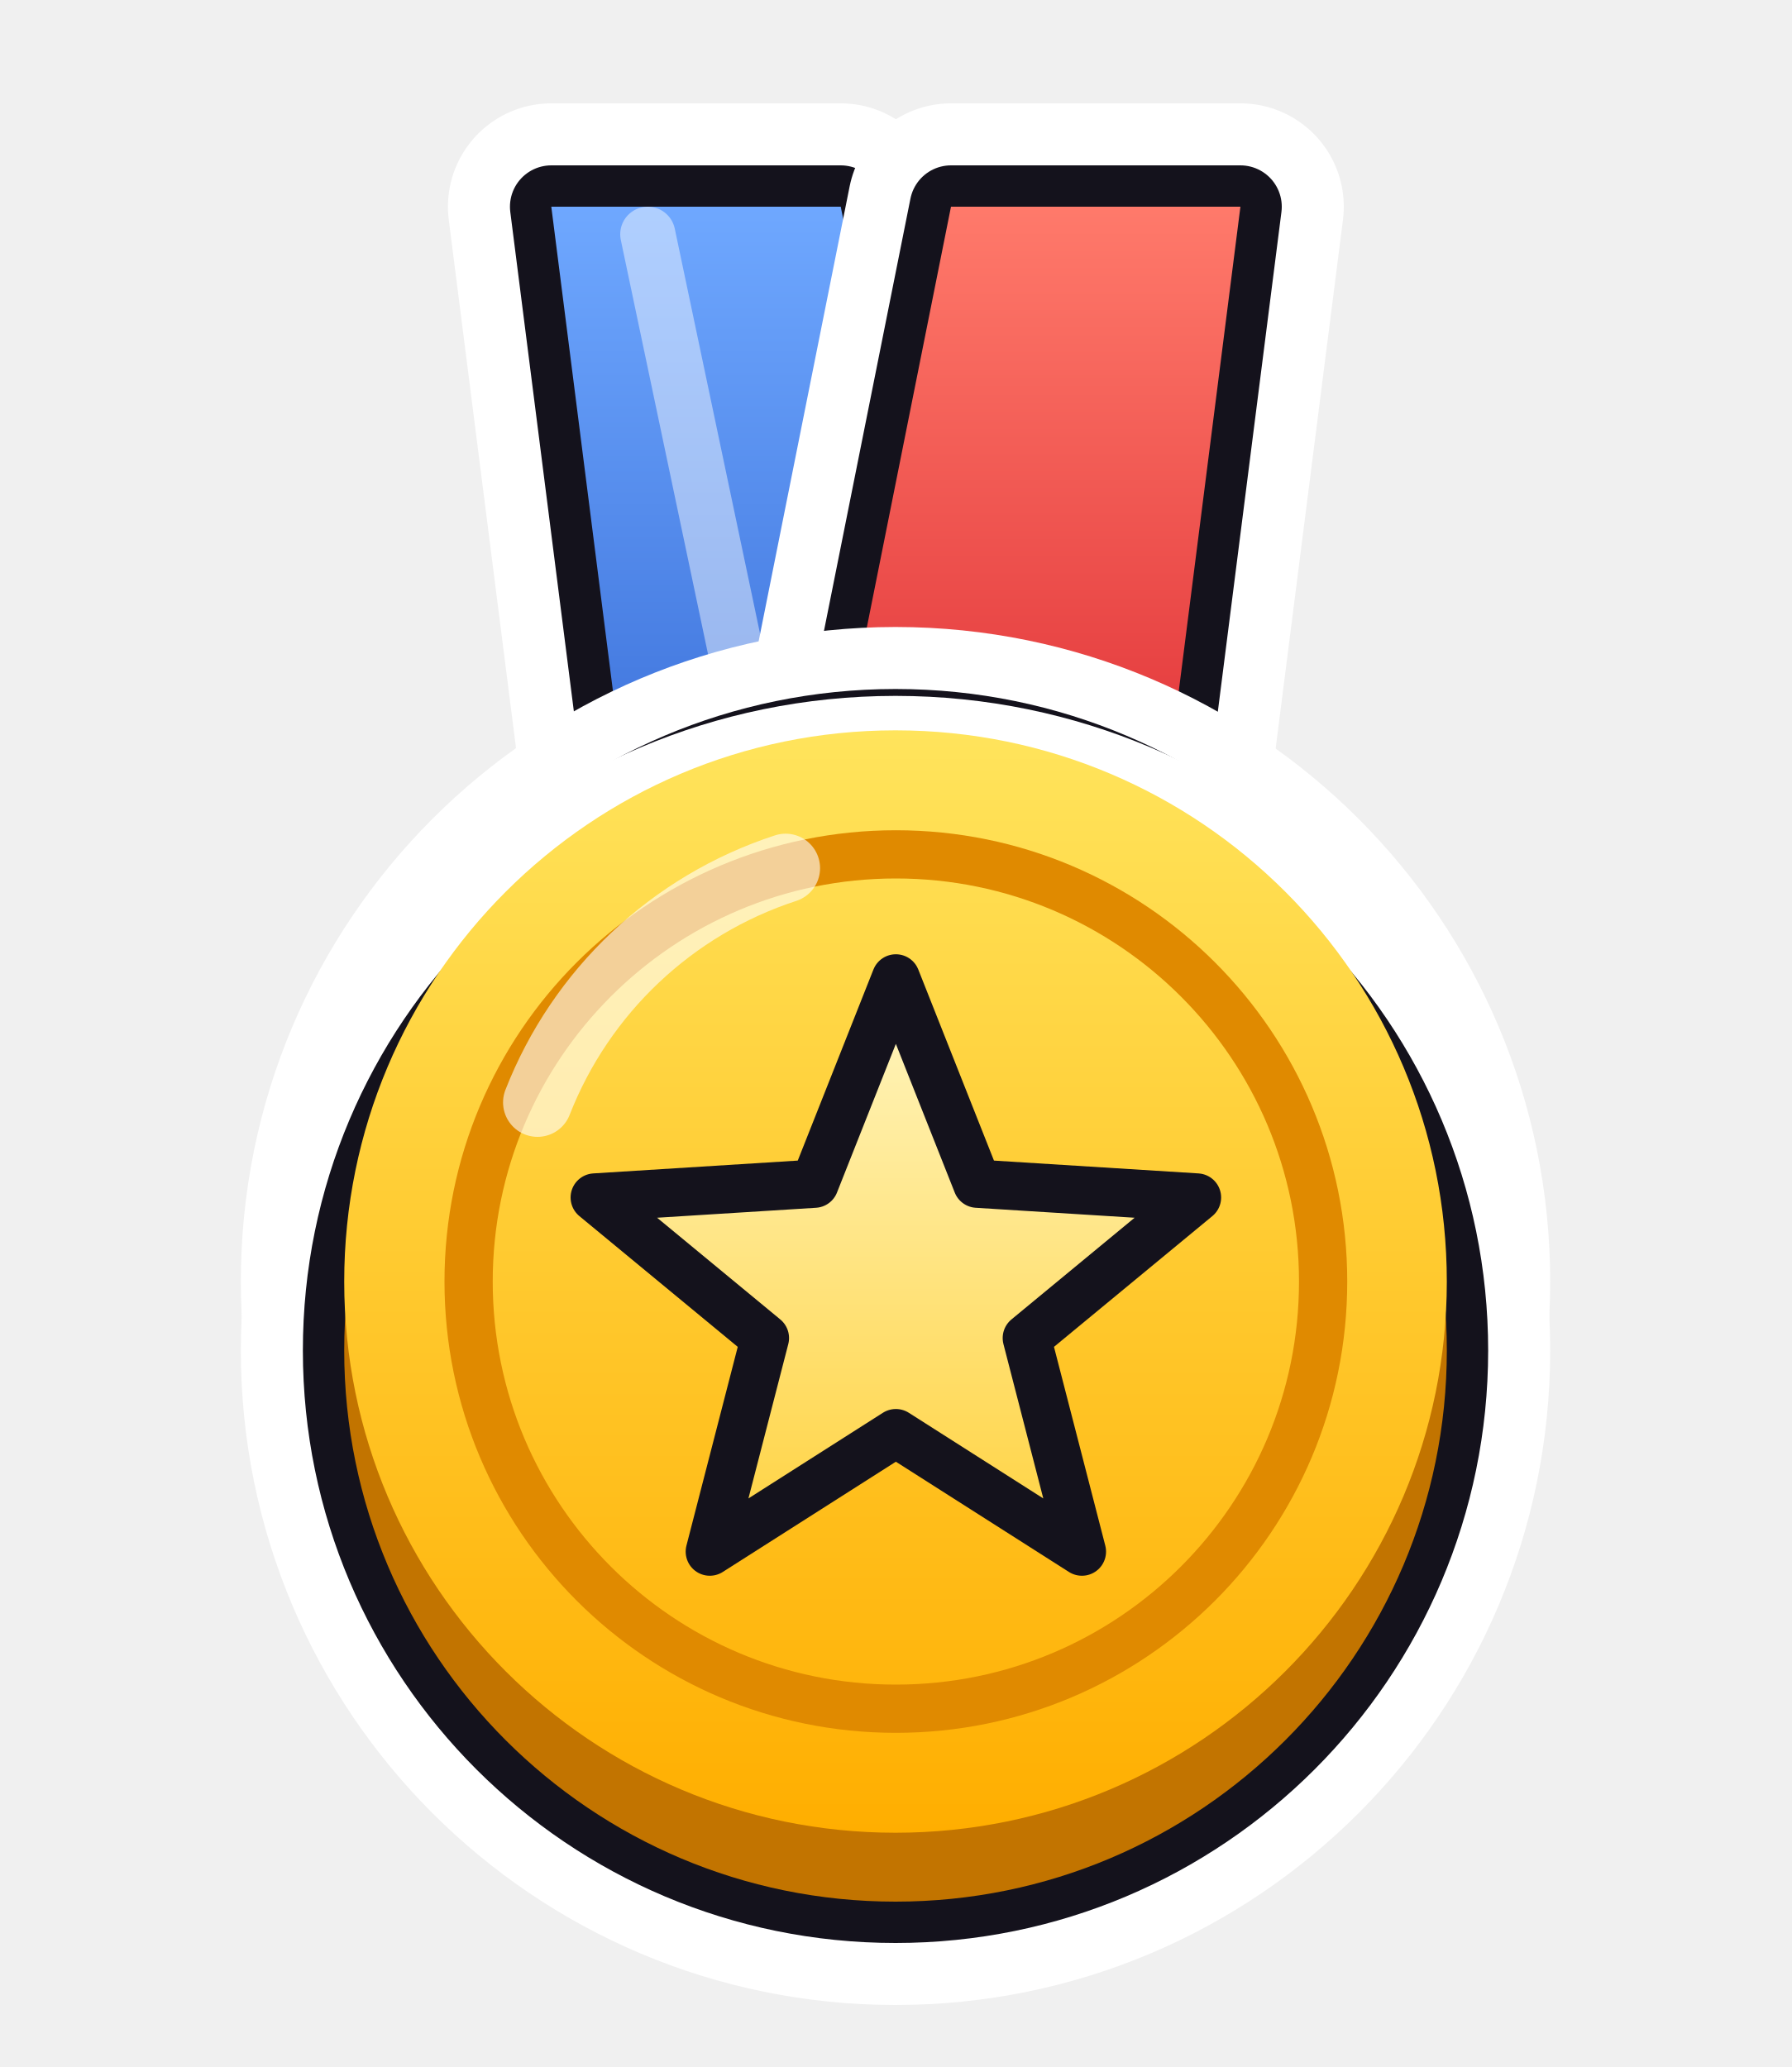
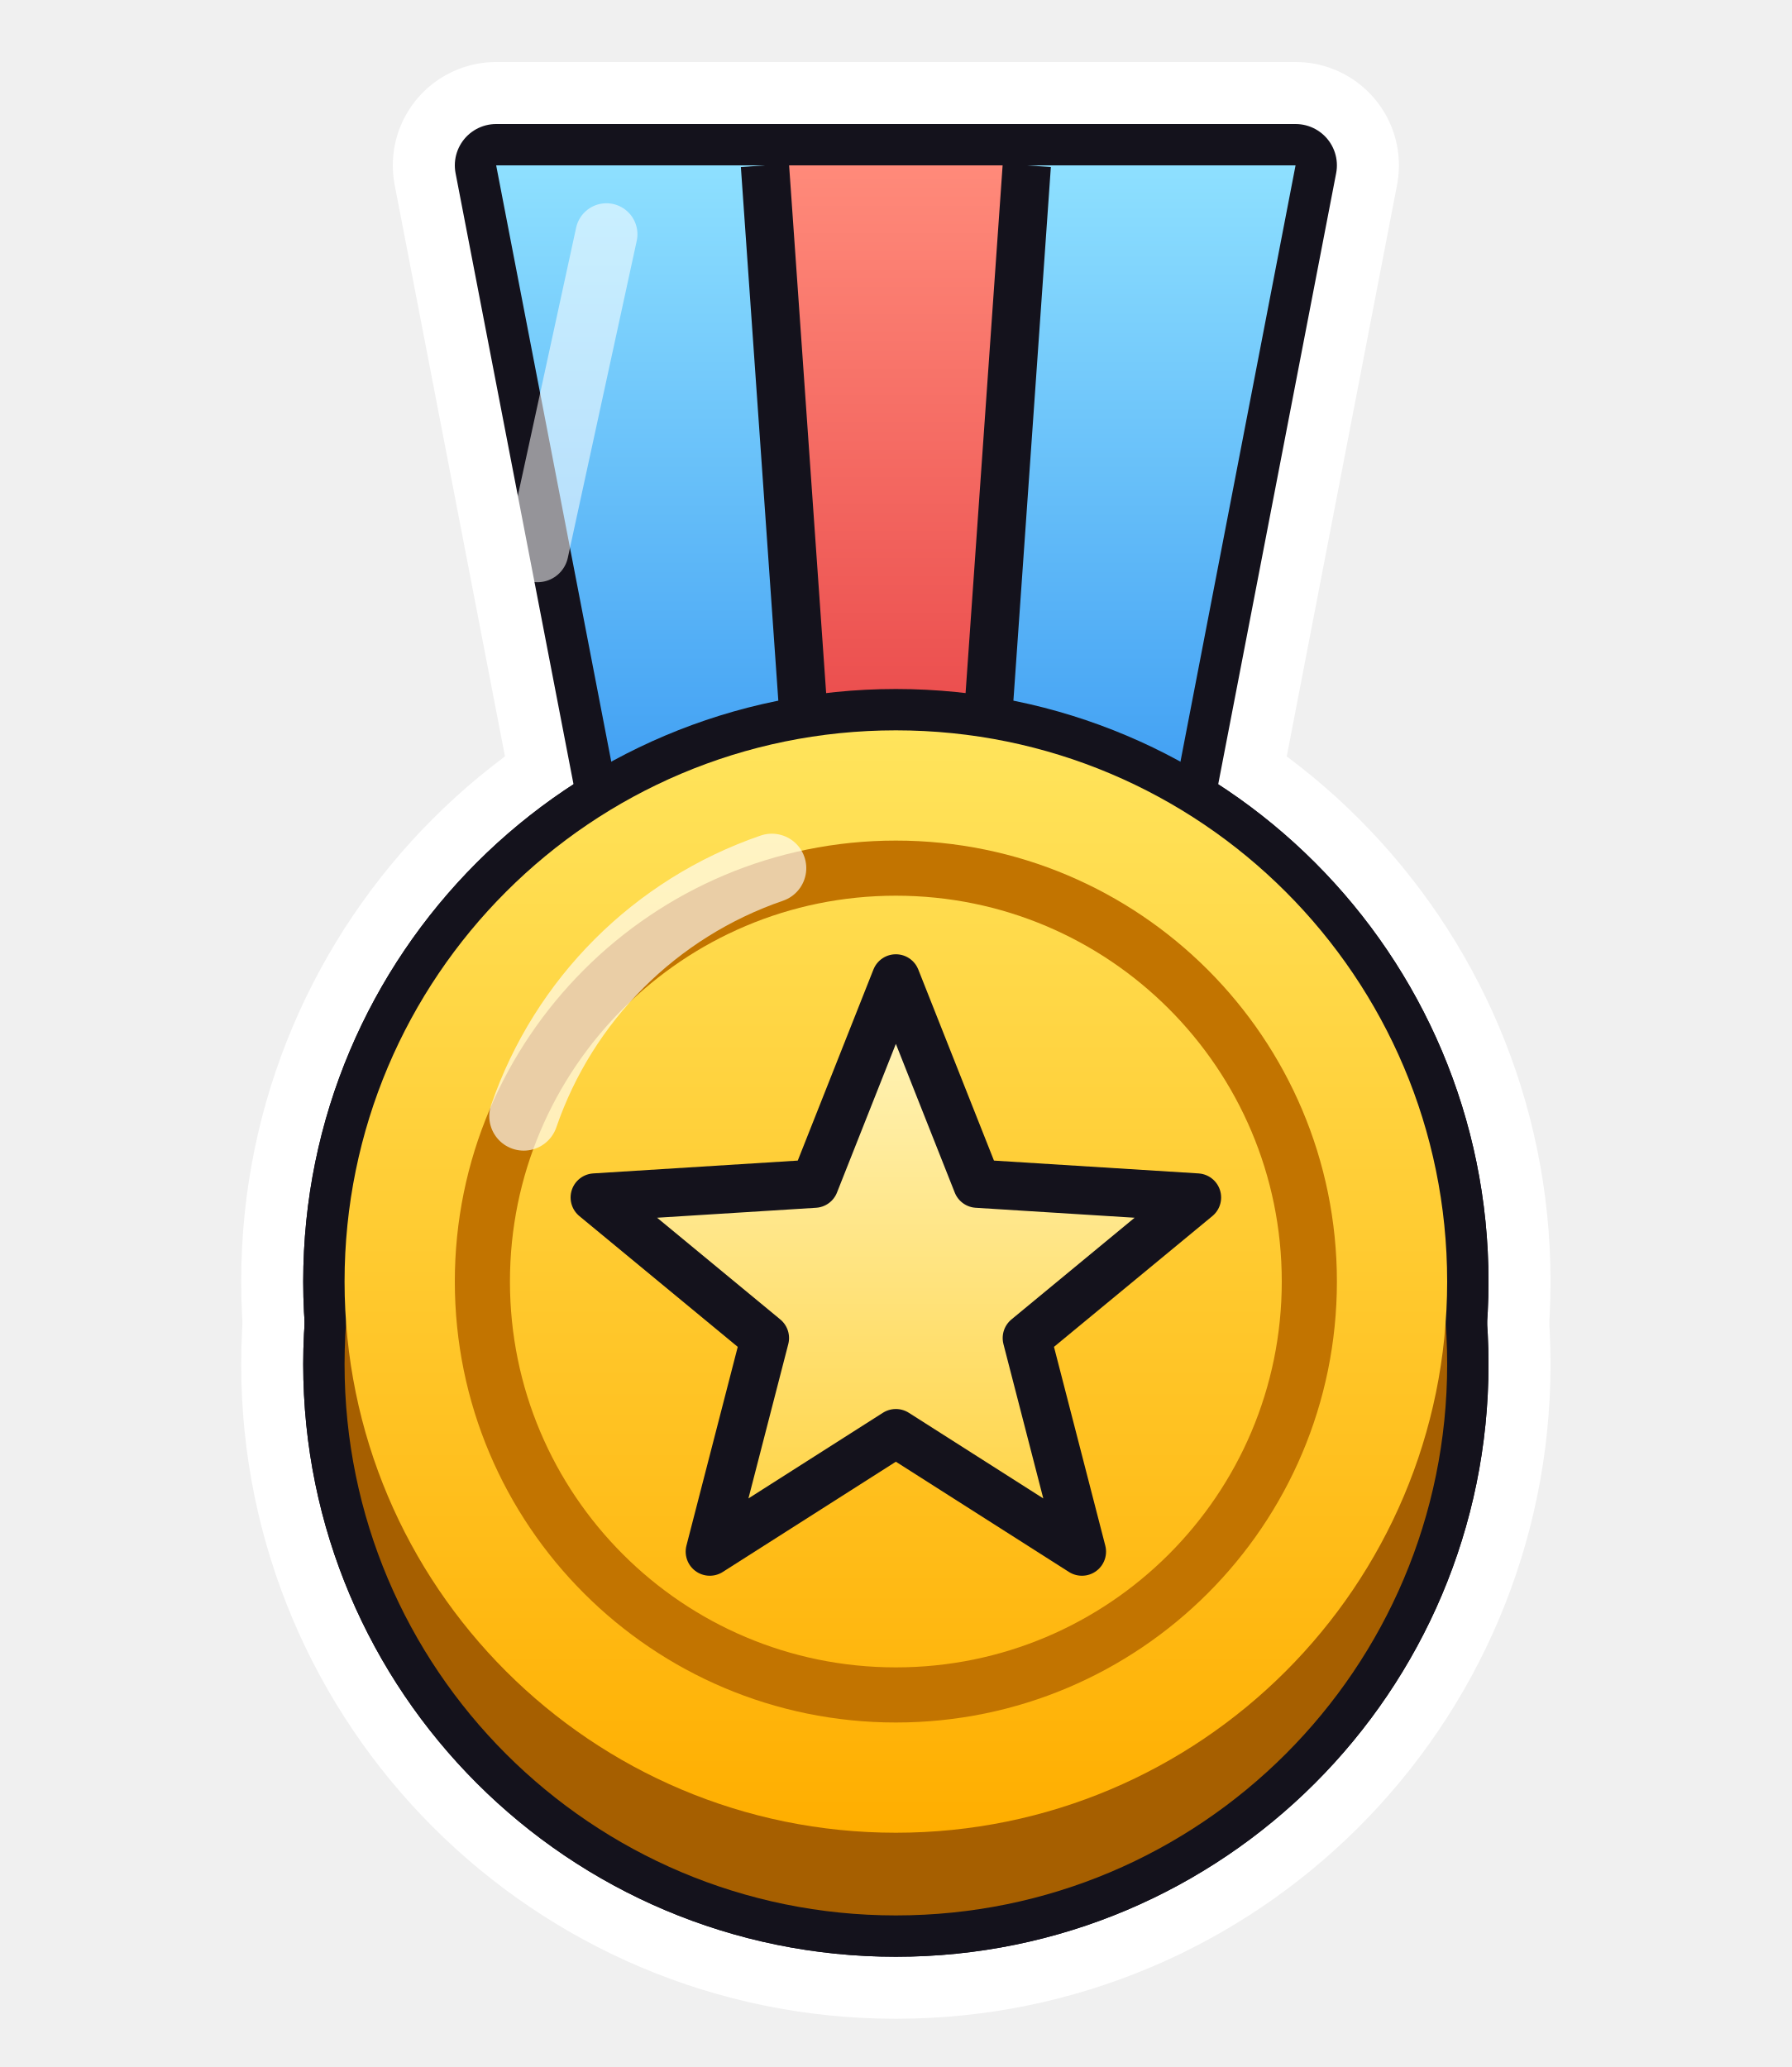
<svg xmlns="http://www.w3.org/2000/svg" viewBox="-10 -10 260 300" width="260" height="300">
  <defs>
-     <linearGradient id="g" x1="0" y1="0" x2="0" y2="1">
+     <linearGradient id="g" gradientUnits="userSpaceOnUse" x1="0" y1="96" x2="0" y2="256">
      <stop offset="0" stop-color="#FFE45C" />
      <stop offset="1" stop-color="#FFAE00" />
    </linearGradient>
-     <linearGradient id="b" x1="0" y1="0" x2="0" y2="1">
-       <stop offset="0" stop-color="#6FA8FF" />
-       <stop offset="1" stop-color="#2E62D0" />
+     <linearGradient id="b" gradientUnits="userSpaceOnUse" x1="0" y1="14" x2="0" y2="128">
+       <stop offset="0" stop-color="#8EE0FF" />
+       <stop offset="1" stop-color="#2C8EF0" />
    </linearGradient>
-     <linearGradient id="r" x1="0" y1="0" x2="0" y2="1">
-       <stop offset="0" stop-color="#FF7A6B" />
-       <stop offset="1" stop-color="#D9202A" />
+     <linearGradient id="r" gradientUnits="userSpaceOnUse" x1="0" y1="14" x2="0" y2="128">
+       <stop offset="0" stop-color="#FF8A7A" />
+       <stop offset="1" stop-color="#E2333A" />
    </linearGradient>
-     <linearGradient id="s" x1="0" y1="0" x2="0" y2="1">
+     <linearGradient id="s" gradientUnits="userSpaceOnUse" x1="0" y1="132" x2="0" y2="215">
      <stop offset="0" stop-color="#FFF6C2" />
      <stop offset="1" stop-color="#FFD23F" />
    </linearGradient>
  </defs>
-   <path d="M70,20 L112,20 L132,120 L100,108 L84,130 Z" transform="translate(0,0)" fill="#fff" stroke="#fff" stroke-width="30" stroke-linejoin="round" />
-   <path d="M70,20 L112,20 L132,120 L100,108 L84,130 Z" transform="translate(0,0)" fill="#14121C" stroke="#14121C" stroke-width="12" stroke-linejoin="round" />
-   <path d="M70,20 L112,20 L132,120 L100,108 L84,130 Z" transform="translate(0,0)" fill="url(#b)" />
-   <path d="M170,20 L128,20 L108,120 L140,108 L156,130 Z" transform="translate(0,0)" fill="#fff" stroke="#fff" stroke-width="30" stroke-linejoin="round" />
-   <path d="M170,20 L128,20 L108,120 L140,108 L156,130 Z" transform="translate(0,0)" fill="#14121C" stroke="#14121C" stroke-width="12" stroke-linejoin="round" />
-   <path d="M170,20 L128,20 L108,120 L140,108 L156,130 Z" transform="translate(0,0)" fill="url(#r)" />
-   <path d="M84,24 L100,100" stroke="#fff" stroke-opacity="0.45" stroke-width="8" stroke-linecap="round" />
-   <path d="M120,96 A80,80 0 1,1 119.9,96 Z" transform="translate(0,0)" fill="#fff" stroke="#fff" stroke-width="30" stroke-linejoin="round" />
-   <path d="M120,96 A80,80 0 1,1 119.9,96 Z" transform="translate(0,0)" fill="#14121C" stroke="#14121C" stroke-width="12" stroke-linejoin="round" />
-   <path d="M120,96 A80,80 0 1,1 119.9,96 Z" transform="translate(0,10)" fill="#fff" stroke="#fff" stroke-width="30" stroke-linejoin="round" />
-   <path d="M120,96 A80,80 0 1,1 119.9,96 Z" transform="translate(0,10)" fill="#14121C" stroke="#14121C" stroke-width="12" stroke-linejoin="round" />
-   <path d="M120,96 A80,80 0 1,1 119.9,96 Z" transform="translate(0,10)" fill="#C27400" />
-   <path d="M120,96 A80,80 0 1,1 119.9,96 Z" fill="url(#g)" />
-   <circle cx="120" cy="176" r="62" fill="none" stroke="#E08A00" stroke-width="7" />
+   <path d="M62,14 L178,14 L156,128 L84,128 Z" fill="#fff" stroke="#fff" stroke-width="30" stroke-linejoin="round" />
+   <circle cx="120" cy="176" r="80" fill="#fff" stroke="#fff" stroke-width="30" stroke-linejoin="round" />
+   <circle cx="120" cy="176" r="80" transform="translate(0,12)" fill="#fff" stroke="#fff" stroke-width="30" stroke-linejoin="round" />
+   <path d="M62,14 L178,14 L156,128 L84,128 Z" fill="#14121C" stroke="#14121C" stroke-width="12" stroke-linejoin="round" />
+   <circle cx="120" cy="176" r="80" fill="#14121C" stroke="#14121C" stroke-width="12" stroke-linejoin="round" />
+   <circle cx="120" cy="176" r="80" transform="translate(0,12)" fill="#14121C" stroke="#14121C" stroke-width="12" stroke-linejoin="round" />
+   <path d="M62,14 L178,14 L156,128 L84,128 Z" fill="url(#b)" />
+   <path d="M101,14 L139,14 L131,128 L109,128 Z" fill="url(#r)" />
+   <path d="M101,14 L109,128 M139,14 L131,128" stroke="#14121C" stroke-width="7" />
+   <path d="M78,24 L68,70 " fill="none" stroke="#fff" stroke-opacity="0.55" stroke-width="9" stroke-linecap="round" />
+   <circle cx="120" cy="176" r="80" fill="#14121C" stroke="#14121C" stroke-width="12" stroke-linejoin="round" />
+   <circle cx="120" cy="176" r="80" transform="translate(0,12)" fill="#14121C" stroke="#14121C" stroke-width="12" stroke-linejoin="round" />
+   <circle cx="120" cy="176" r="80" transform="translate(0,12)" fill="#A65F00" />
+   <circle cx="120" cy="176" r="80" fill="url(#g)" />
+   <circle cx="120" cy="176" r="60" fill="none" stroke="#C27400" stroke-width="8" />
  <path d="M120.0,132.0 L131.8,161.8 L163.7,163.8 L139.0,184.2 L147.0,215.2 L120.0,198.0 L93.0,215.2 L101.0,184.2 L76.3,163.8 L108.2,161.8 Z" fill="url(#s)" stroke="#14121C" stroke-width="7" stroke-linejoin="round" />
-   <path d="M68,150 A58,58 0 0,1 104,116" fill="none" stroke="#fff" stroke-opacity="0.6" stroke-width="10" stroke-linecap="round" />
+   <path d="M66,152 A58,58 0 0,1 102,116" fill="none" stroke="#fff" stroke-opacity="0.65" stroke-width="10" stroke-linecap="round" />
</svg>
